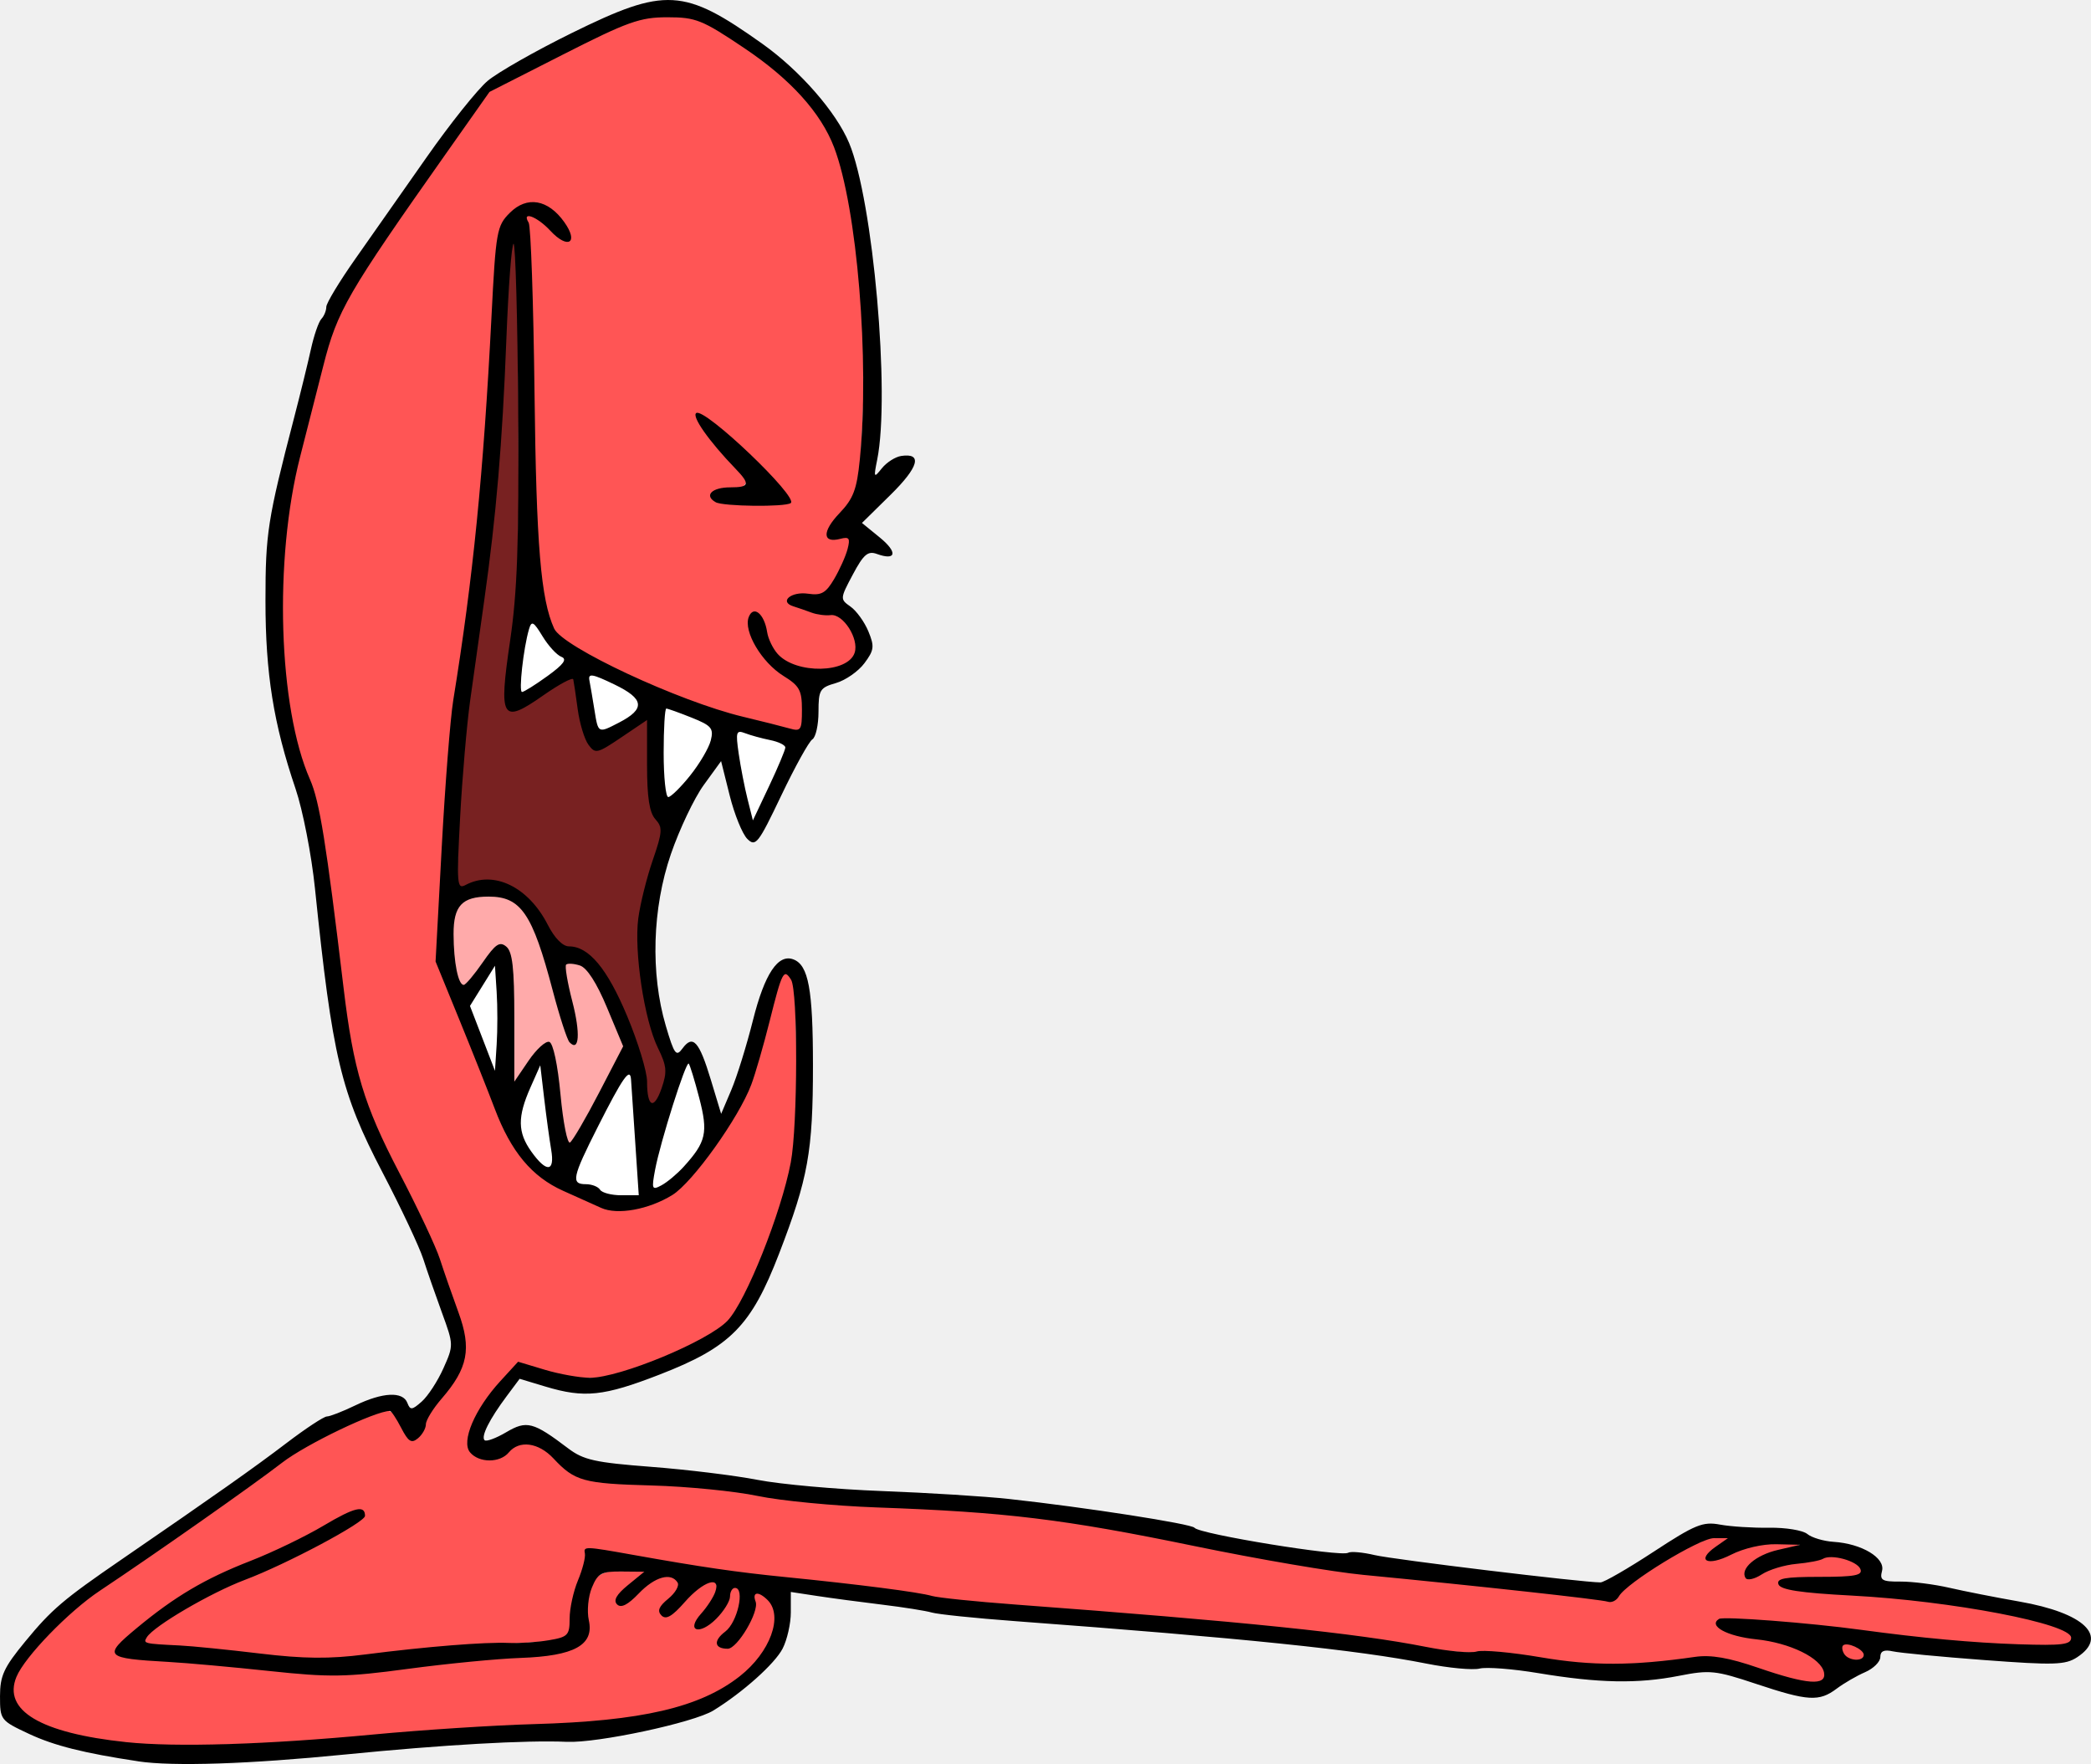
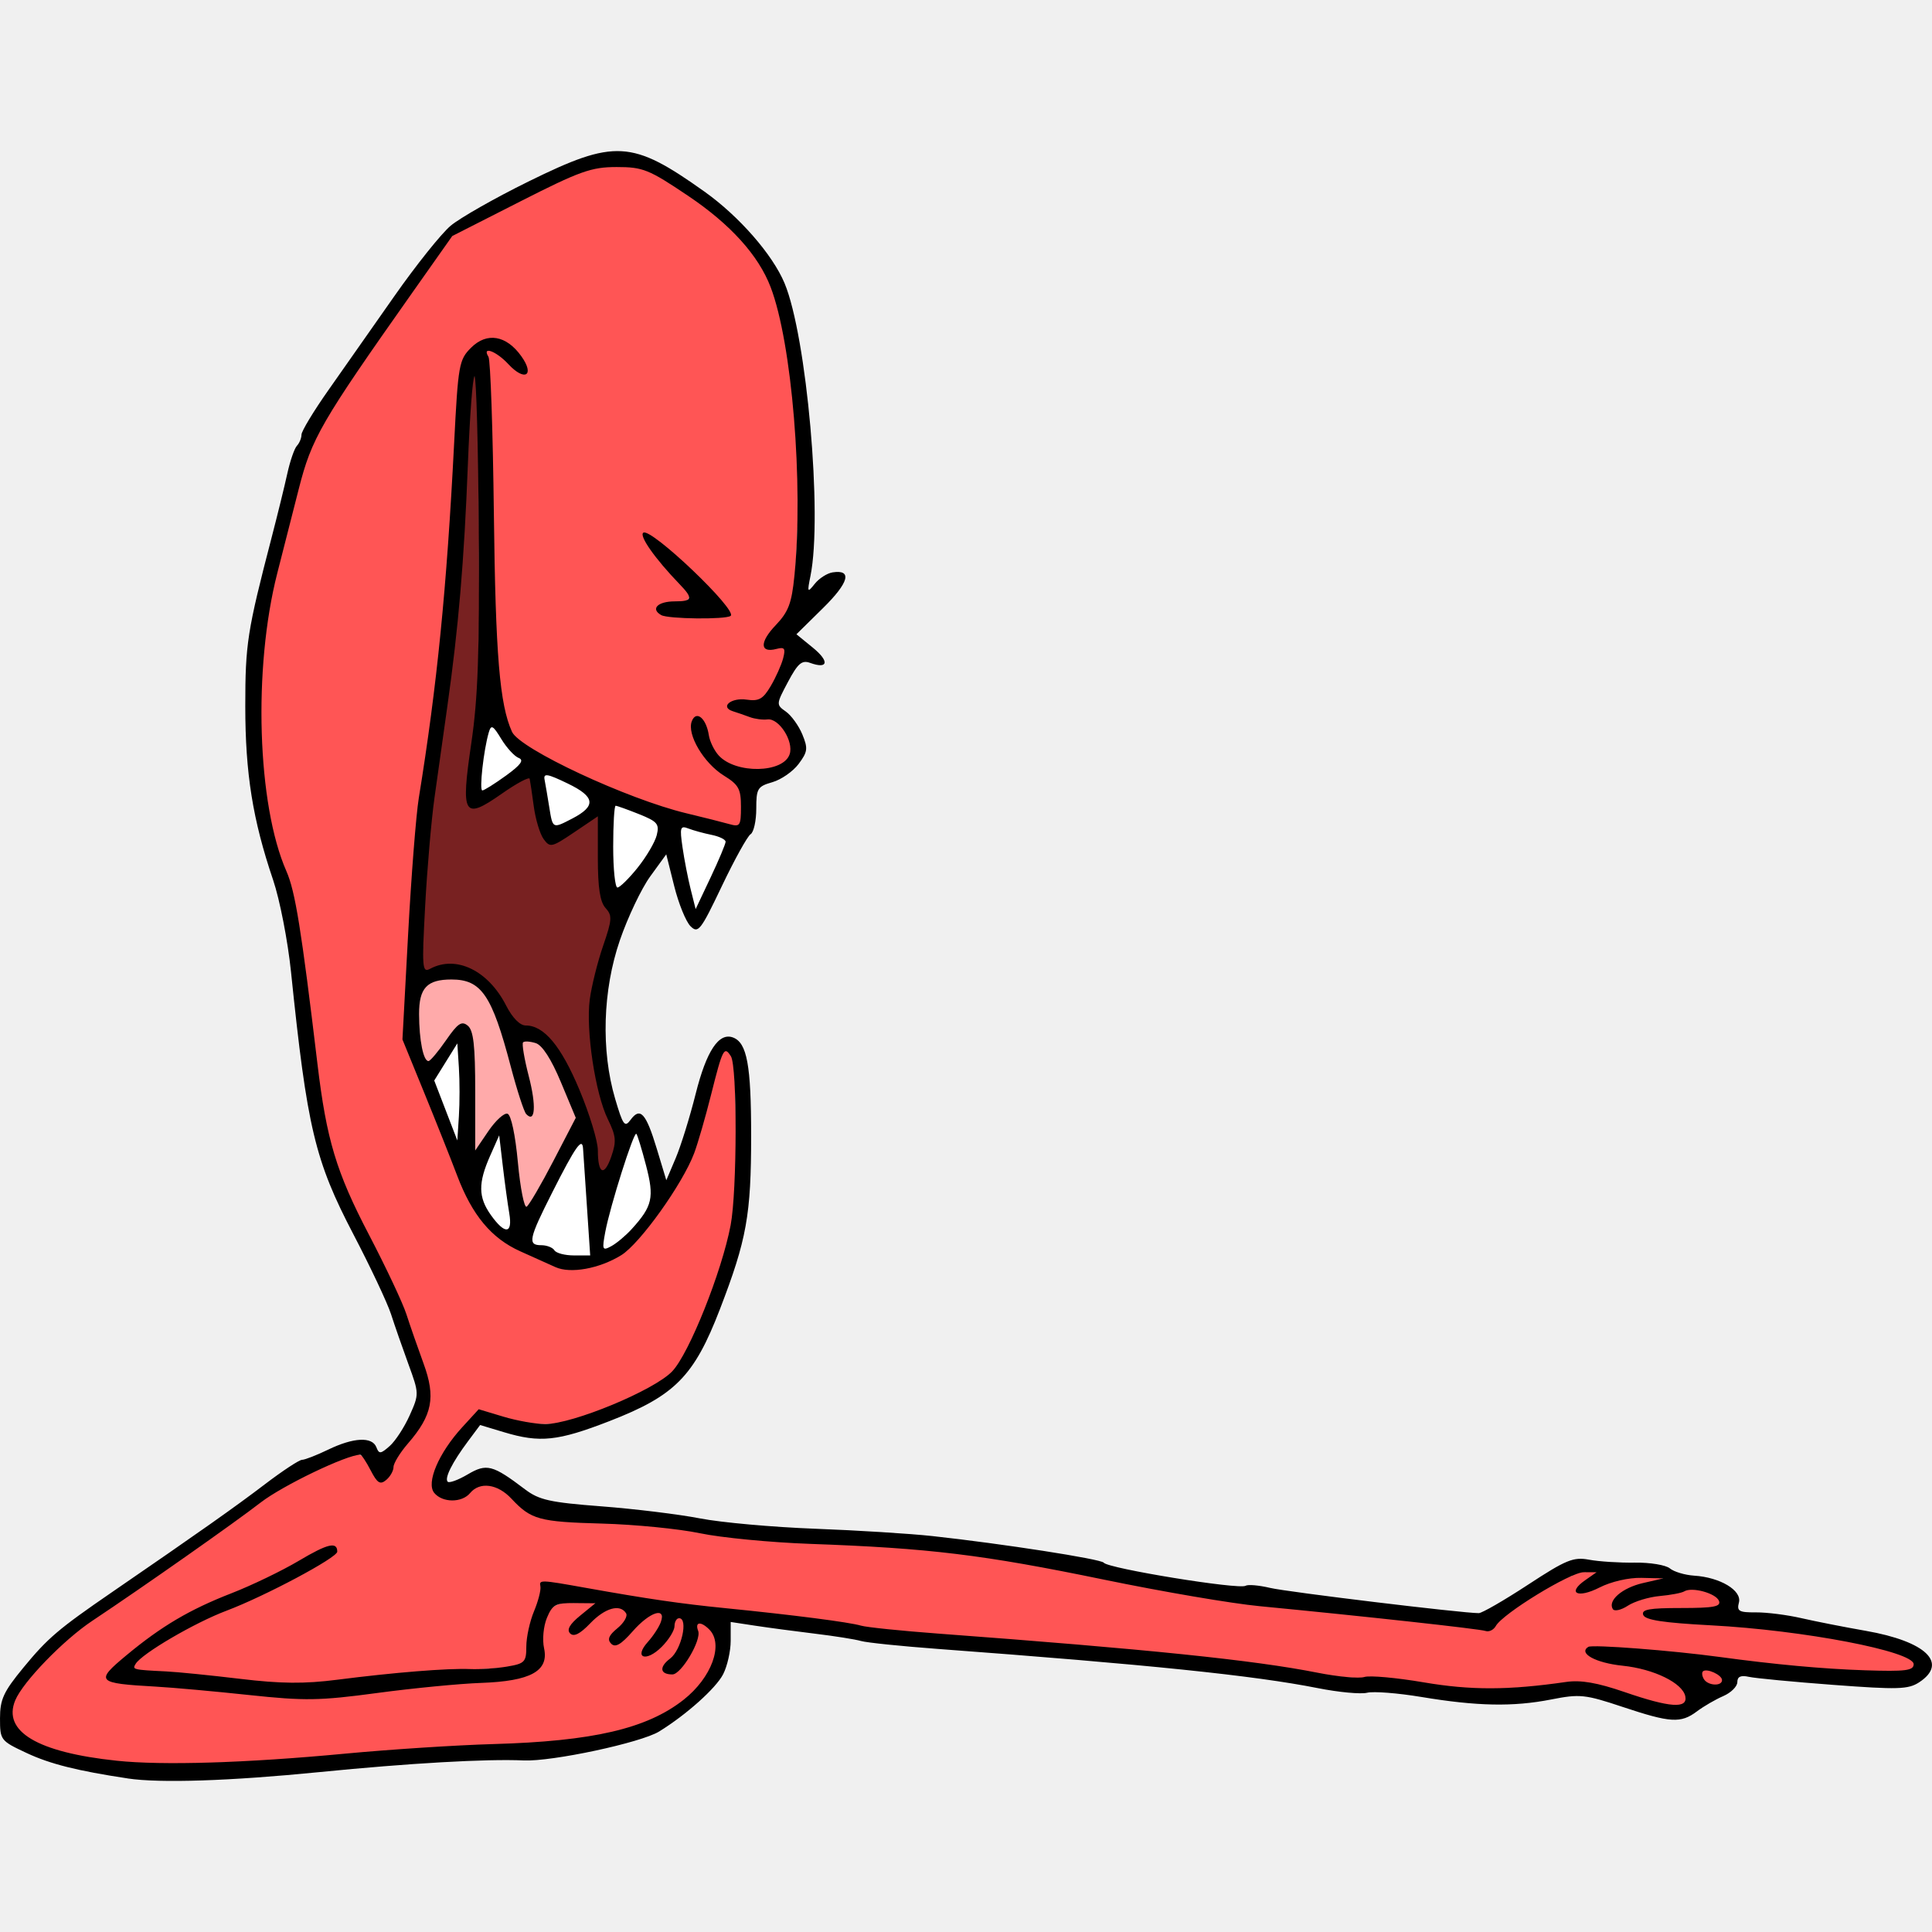
- <svg xmlns="http://www.w3.org/2000/svg" width="209.168mm" height="176.453mm" viewBox="0 0 209.168 176.453" version="1.1" id="svg8">
+ <svg xmlns="http://www.w3.org/2000/svg" width="200mm" height="200mm" viewBox="0 0 209.168 176.453" version="1.1" id="svg8">
  <defs id="defs2" />
  <g id="layer2" transform="translate(-0.5581601,-119.8317)" />
  <g id="layer1" transform="translate(-0.5581601,-119.8317)">
    <g id="g103">
      <path transform="scale(0.2645833)" id="path50" d="m 253.484,458.711 c -16.671,0.561 -30.679,11.222 -45.551,17.528 -7.332,4.597 -16.853,6.651 -22.912,12.727 -17.798,26.662 -38.142,51.788 -53.362,80.075 -9.664,21.59 -13.827,45.164 -19.224,68.07 -4.971,27.366 -4.742,55.631 -1.249,83.16 3.027,19.406 11.955,37.381 13.544,57.097 5.295,30.898 5.674,62.938 15.845,92.817 11.764,30.05 29.562,57.983 36.684,89.721 0.993,13.318 -11.548,22.087 -16.247,33.516 -1.093,3.683 -4.526,2.906 -5.831,-0.04 -2.158,-3.448 -4.569,-9.018 -9.689,-6.674 -32.062,10.777 -57.289,34.296 -85.156,52.497 -19.379,13.274 -40.297,26.709 -52.515,47.395 -4.825,8.851 5.006,17.411 12.956,19.554 28.298,10.21 58.869,5.988 88.26,5.704 37.745,-2.366 75.409,-5.883 113.202,-7.495 24.034,-1.71 51.831,-5.09 67.68,-25.548 5.381,-6.236 9.201,-18.944 0.011,-23.615 -3.455,-1.562 -3.901,2.74 -3.093,5.004 -1.65,5.875 -5.082,13.332 -11.379,15.005 -3.597,-0.985 1.822,-4.587 2.506,-5.994 2.923,-4.479 6.099,-11.825 2.752,-16.655 -4.606,1.625 -4.582,8.663 -8.61,11.411 -1.147,1.011 -4.731,5.261 -5.827,2.97 1.577,-5.287 8.858,-10.255 6.246,-16.169 -5.574,-0.87 -9.402,6.082 -13.597,8.746 -0.994,1.056 -6.68,5.943 -5.806,1.719 1.374,-3.494 8.451,-7.495 4.776,-11.431 -8.363,-4.601 -14.159,6.817 -21.233,8.913 -1.756,-2.181 3.227,-4.742 4.404,-6.431 9.528,-5.876 3.559,-6.379 -4.231,-5.309 -5.809,-0.927 -11.947,2.292 -12.489,8.558 -1.499,5.815 1.075,13.054 -2.609,18.096 -11.558,6.085 -25.525,4.583 -38.132,6.534 -25.71,2.209 -51.41,7.526 -77.267,3.958 -19.576,-2.098 -39.509,-2.545 -58.849,-5.985 -1.679,-2.808 3.836,-5.367 5.178,-7.397 22.284,-20.787 52.412,-28.772 78.487,-43.368 2.178,-0.439 5.954,-3.944 7.588,-2.229 -5.393,6.833 -14.966,9.232 -22.268,13.644 -18.386,9.67 -38.103,17.135 -55.364,28.783 -1.886,1.198 -7.031,5.767 -2.446,6.835 23.516,2.873 47.232,5.988 70.975,5.465 26.325,-2.423 52.659,-4.802 79.05,-6.399 4.305,0.195 9.694,-1.207 9.388,-6.552 0.553,-9.415 4.519,-18.266 6.279,-27.359 5.232,-1.199 11.297,1.846 16.715,1.94 42.473,7.343 85.448,11.171 128.116,17.139 59.305,5.685 118.989,8.468 177.811,18.299 17.213,1.165 34.39,2.593 51.495,4.992 24.452,2.01 49.993,-5.805 73.488,3.879 6.314,1.221 13.822,5.397 20.014,2.191 2.284,-6.195 -6.116,-10.031 -10.65,-12.151 -9.237,-4.4 -20.838,-2.775 -29.147,-8.918 -0.643,-3.024 5.223,-0.581 6.699,-1.272 40.967,1.967 81.562,10.544 122.654,9.683 4.23,0.552 5.494,-5.787 0.959,-6.487 -23.412,-9.266 -49.114,-9.85 -73.828,-12.951 -10.69,-1.528 -21.944,-0.802 -32.341,-3.655 -0.863,-2.039 4.21,-1.729 5.439,-2.221 7.956,-1.641 16.762,0.955 24.344,-2.123 1.059,-3.775 -5.198,-5.998 -8.17,-6.551 -12.251,-0.774 -23.969,4.744 -35.498,7.223 -0.28,-4.17 5.838,-5.925 8.882,-7.624 2.818,-1.673 12.548,-3.11 10.659,-4.359 -9.933,-0.812 -19.94,0.223 -29.005,4.519 -1.795,1.044 -6.935,1.399 -3.278,-1.342 3.064,-2.631 11.215,-6.936 2.163,-5.646 -13.566,2.688 -25.662,10.805 -36.247,19.436 -2.478,3.485 -6.45,5.234 -10.588,3.363 -49.866,-6.138 -100.185,-9.246 -149.389,-19.921 -37.306,-7.918 -75.131,-13.536 -113.303,-14.501 -35.365,-0.793 -70.136,-8.424 -105.486,-9.471 -9.643,-0.173 -19.643,-2.488 -26.078,-10.239 -5.153,-5.528 -14.277,-5.192 -19.246,0.281 -4.89,2.946 -14.856,-0.898 -11.317,-7.702 3.404,-10.326 10.296,-19.178 18.321,-26.358 14.368,4.649 30.267,7.397 44.654,1.189 11.999,-4.798 25.317,-8.809 34.657,-18.13 12.247,-18.113 19.465,-39.376 24.198,-60.595 1.751,-21.66 1.26,-43.53 0.516,-65.233 0.748,-3.162 -4.752,-8.164 -5.682,-3.064 -6.801,20.672 -9.792,43.362 -23.874,60.823 -8.659,13.294 -22.212,28.086 -39.705,25.256 -16.188,-4.667 -33.355,-13.424 -39.78,-30.092 -9.325,-20.808 -17.285,-42.199 -25.951,-63.286 2.068,-45.511 4.887,-91.048 12.091,-136.08 6.306,-45.293 7.154,-91.094 11.54,-136.547 0.3,-8.15 10.954,-17.262 18.238,-10.838 2.904,2.814 7.882,6.356 7.435,10.659 -5.845,-0.937 -9.324,-8.662 -15.48,-8.859 -1.449,3.072 0.786,7.291 0.153,10.759 2.383,43.926 1.315,88.058 5.594,131.862 0.593,8.659 4.204,17.725 12.739,21.33 25.927,14.681 54.162,25.837 83.521,31.151 4.177,-1.143 1.927,-7.774 2.54,-10.898 -0.199,-8.128 -9.625,-11.254 -13.805,-17.235 -3.619,-4 -7.781,-10.233 -5.584,-15.681 3.323,-0.271 3.702,5.405 5.285,7.553 2.608,9.697 12.896,14.907 22.437,13.226 5.764,-0.319 14.942,-4.62 11.493,-11.754 -1.577,-6.069 -6.718,-10.486 -13.174,-10.2 -3.701,-1.061 -10.013,-1.356 -11.714,-5.026 5.548,-2.138 14.402,1.143 16.851,-6.574 2.22,-5.067 6.847,-10.92 5.178,-16.584 -2.145,-0.716 -8.927,1.347 -6.625,-3.171 4.295,-6.625 10.733,-12.445 10.744,-21.024 2.824,-37.686 2.854,-76.243 -6.024,-113.185 -3.153,-14.866 -11.557,-28.103 -23.404,-37.586 -12.647,-10.092 -26.77,-23.314 -44.126,-22.473 z m 13.132,151.59 c 12.395,7.699 22.137,19.172 32.26,29.571 3.138,2.738 -3.36,3.694 -5.028,3.508 -6.998,-0.361 -15.128,1.244 -21.354,-2.491 -0.436,-3.335 5.45,-1.899 7.464,-2.935 3.784,0.073 6.307,-4.27 2.687,-6.67 -6.071,-6.347 -12.539,-13.318 -16.492,-20.975 0.14,-0.083 0.317,-0.031 0.464,-0.009 z" style="opacity:1;vector-effect:none;fill:#ff5555;fill-opacity:1;stroke:none;stroke-width:3.301;stroke-linecap:round;stroke-linejoin:miter;stroke-miterlimit:4;stroke-dasharray:none;stroke-dashoffset:0;stroke-opacity:1" />
      <path transform="scale(0.2645833)" id="path52" d="m 700.123,1074.358 c -1.023,-0.091 -2.011,0.844 -1.707,1.891 0.146,2.634 2.827,4.461 5.333,4.307 1.213,0.12 2.732,-0.174 3.193,-1.472 0.381,-1.525 -1.173,-2.599 -2.309,-3.272 -1.383,-0.751 -2.905,-1.453 -4.51,-1.453 z" style="opacity:1;vector-effect:none;fill:#ff5555;fill-opacity:1;stroke:none;stroke-width:0.413;stroke-linecap:round;stroke-linejoin:miter;stroke-miterlimit:4;stroke-dasharray:none;stroke-dashoffset:0;stroke-opacity:1" />
      <path transform="scale(0.2645833)" id="path54" d="m 650.351,1034.223 c -0.335,-4e-4 -0.672,0.01 -1.001,0.078 -0.925,0.175 -1.817,0.488 -2.695,0.822 -0.402,0.156 -0.803,0.315 -1.198,0.489 -0.117,0.059 -0.147,0.236 -0.048,0.324 0.069,0.073 0.18,0.065 0.266,0.029 1.49,-0.48 2.997,-0.91 4.523,-1.265 0.121,-0.035 0.254,-0.043 0.366,-0.103 0.099,-0.064 0.12,-0.213 0.041,-0.301 -0.065,-0.075 -0.164,-0.076 -0.256,-0.073 z" style="opacity:1;vector-effect:none;fill:#ff5555;fill-opacity:1;stroke:none;stroke-width:0.026;stroke-linecap:round;stroke-linejoin:miter;stroke-miterlimit:4;stroke-dasharray:none;stroke-dashoffset:0;stroke-opacity:1" />
      <path transform="scale(0.2645833)" id="path56" d="m 196.168,544.991 c -1.17,1.627 -0.734,4.136 -1.174,6.065 -2.284,27.345 -2.315,54.833 -4.899,82.16 -2.704,32.26 -8.212,64.197 -11.944,96.338 -1.675,18.669 -3.225,37.407 -3.07,56.161 0.068,1.511 1.198,3.774 2.903,2.189 5.118,-2.471 11.162,-2.791 16.292,-0.14 7.808,3.475 12.436,11.047 16.481,18.19 1.707,3.122 4.828,5.279 8.423,5.455 6.368,1.597 10.09,7.795 13.396,13.016 6.045,10.774 10.362,22.492 13.322,34.464 1.112,3.562 -0.33,7.905 2.06,11.015 1.967,1.25 3.131,-1.768 3.757,-3.126 2.453,-4.984 3.127,-11.111 0.275,-16.087 -6.737,-16.012 -9.108,-33.707 -8.061,-50.976 1.432,-10.288 5.396,-20.025 7.837,-30.095 0.746,-2.676 0.143,-5.481 -1.698,-7.558 -3.32,-5.094 -2.177,-11.396 -2.616,-17.135 -0.18,-6.68 -0.078,-13.383 -0.473,-20.048 -2.053,0.551 -3.893,2.476 -5.851,3.526 -4.481,2.726 -8.63,6.288 -13.592,8.066 -3,-1.679 -4.216,-5.4 -5.124,-8.519 -1.692,-6.055 -1.899,-12.466 -3.381,-18.523 -2.144,-0.557 -4.129,1.53 -6,2.331 -5.627,3.153 -10.551,7.765 -16.739,9.756 -2.746,0.307 -3.048,-3.345 -3.044,-5.226 0.22,-12.522 3.168,-24.838 3.932,-37.345 1.537,-23.247 0.817,-46.568 0.983,-69.849 -0.193,-20.371 0.144,-40.775 -1.12,-61.116 -0.282,-0.825 0.09,-2.596 -0.873,-2.989 z" style="opacity:1;vector-effect:none;fill:#782121;fill-opacity:1;stroke:none;stroke-width:1.167;stroke-linecap:round;stroke-linejoin:miter;stroke-miterlimit:4;stroke-dasharray:none;stroke-dashoffset:0;stroke-opacity:1" />
      <path transform="scale(0.2645833)" id="path58" d="m 186.263,791.649 c -4.369,-0.074 -9.772,0.98 -11.569,5.543 -1.724,4.012 -1.251,8.481 -1.258,12.732 0.192,4.474 0.598,9.011 1.999,13.287 0.356,0.966 0.997,2.422 2.244,2.273 1.455,-0.911 2.418,-2.437 3.541,-3.706 2.856,-3.419 5.045,-7.406 8.182,-10.567 0.788,-0.842 2.144,-1.43 3.188,-0.72 2.223,1.298 2.511,4.123 2.907,6.42 0.837,5.677 0.52,11.436 0.653,17.156 0.081,9.305 7.7e-4,18.621 0.216,27.921 0.494,0.353 0.713,-0.623 1.033,-0.882 2.761,-3.797 5.072,-7.978 8.324,-11.381 1.12,-1.027 2.235,-2.352 3.786,-2.667 0.826,0.274 0.977,1.351 1.3,2.06 1.929,6.435 2.42,13.191 3.186,19.843 0.618,4.871 1.059,9.805 2.388,14.547 0.241,0.551 0.445,1.738 1.273,1.533 1.263,-0.888 1.871,-2.432 2.737,-3.669 5.727,-9.469 10.574,-19.43 15.733,-29.211 0.596,-1.256 1.388,-2.46 1.865,-3.748 -3.165,-7.403 -6.031,-14.945 -9.6,-22.168 -1.501,-2.736 -3.037,-5.591 -5.432,-7.656 -1.808,-1.44 -4.285,-1.609 -6.5,-1.443 -0.962,0.15 -0.622,1.34 -0.655,2.013 0.607,7.144 3.244,13.921 4.153,21.004 0.179,2.171 0.305,4.39 0.048,6.559 -0.114,0.635 -0.834,1.336 -1.443,0.769 -1.532,-0.909 -1.808,-2.863 -2.479,-4.36 -4.427,-12.573 -6.679,-25.852 -11.816,-38.191 -1.897,-4.37 -4.326,-8.938 -8.602,-11.39 -2.843,-1.651 -6.182,-1.944 -9.402,-1.899 z" style="opacity:1;vector-effect:none;fill:#ffaaaa;fill-opacity:1;stroke:none;stroke-width:0.413;stroke-linecap:round;stroke-linejoin:miter;stroke-miterlimit:4;stroke-dasharray:none;stroke-dashoffset:0;stroke-opacity:1" />
      <path transform="scale(0.2645833)" id="path60" d="m 189.1,817.859 c -3.24,4.951 -6.457,9.943 -9.322,15.124 -0.489,0.997 0.644,2 0.768,2.986 2.839,7.307 5.532,14.679 8.535,21.918 0.762,0.092 0.329,-1.313 0.554,-1.809 0.957,-11.946 0.964,-23.978 0.037,-35.927 -0.106,-0.753 -0.049,-1.558 -0.288,-2.279 -0.052,0.14 -0.213,-0.09 -0.285,-0.015 z" style="opacity:1;vector-effect:none;fill:#ffffff;fill-opacity:1;stroke:none;stroke-width:0.584;stroke-linecap:round;stroke-linejoin:miter;stroke-miterlimit:4;stroke-dasharray:none;stroke-dashoffset:0;stroke-opacity:1" />
      <path transform="scale(0.2645833)" id="path62" d="m 206.282,855.376 c -1.383,2.356 -2.231,5.039 -3.426,7.508 -2.397,5.595 -5.083,11.708 -3.738,17.922 1.164,4.782 4.184,8.935 7.65,12.335 0.946,0.754 2.43,1.932 3.575,0.868 1.203,-1.477 0.614,-3.608 0.567,-5.347 -1.484,-10.563 -2.862,-21.138 -4.089,-31.736 -0.191,-0.417 0.081,-1.537 -0.538,-1.55 z" style="opacity:1;vector-effect:none;fill:#ffffff;fill-opacity:1;stroke:none;stroke-width:0.584;stroke-linecap:round;stroke-linejoin:miter;stroke-miterlimit:4;stroke-dasharray:none;stroke-dashoffset:0;stroke-opacity:1" />
      <path transform="scale(0.2645833)" id="path64" d="m 239.795,858.962 c -1.644,0.649 -2.399,2.497 -3.381,3.85 -4.853,8.239 -9.008,16.868 -13.206,25.453 -1.37,3.189 -3.213,6.339 -3.508,9.859 -0.183,1.248 0.658,2.465 1.955,2.556 2.489,0.413 5.451,0.267 7.246,2.37 2.99,2.368 7.038,1.694 10.577,1.941 1.447,-0.071 3.005,0.231 4.395,-0.128 -0.567,-11.312 -1.495,-22.639 -2.278,-33.952 -0.349,-3.826 -0.44,-7.715 -0.98,-11.502 -0.166,-0.285 -0.479,-0.503 -0.821,-0.447 z" style="opacity:1;vector-effect:none;fill:#ffffff;fill-opacity:1;stroke:none;stroke-width:0.584;stroke-linecap:round;stroke-linejoin:miter;stroke-miterlimit:4;stroke-dasharray:none;stroke-dashoffset:0;stroke-opacity:1" />
      <path transform="scale(0.2645833)" id="path66" d="m 262.357,854.745 c -1.055,0.809 -1.275,2.366 -1.875,3.507 -3.814,10.197 -6.945,20.645 -9.68,31.179 -0.866,3.903 -2.041,7.829 -2.014,11.856 -0.071,0.955 1.041,1.348 1.753,0.85 5.16,-2.322 9.166,-6.552 12.791,-10.783 3.125,-3.606 5.644,-8.145 5.296,-13.067 -0.445,-6.637 -2.628,-12.989 -4.39,-19.358 -0.547,-1.375 -0.717,-3.053 -1.73,-4.167 -0.048,-0.019 -0.101,-0.025 -0.151,-0.017 z" style="opacity:1;vector-effect:none;fill:#ffffff;fill-opacity:1;stroke:none;stroke-width:0.584;stroke-linecap:round;stroke-linejoin:miter;stroke-miterlimit:4;stroke-dasharray:none;stroke-dashoffset:0;stroke-opacity:1" />
      <path transform="scale(0.2645833)" id="path68" d="m 281.742,729.43 c -1.503,0.178 -1.274,2.127 -1.22,3.222 1.021,10.285 3.303,20.409 5.942,30.385 0.561,0.736 0.881,-0.659 1.117,-1.005 3.862,-8.217 7.94,-16.352 11.245,-24.814 0.465,-0.959 0.68,-2.409 -0.486,-2.969 -3.378,-1.972 -7.417,-2.164 -11.068,-3.385 -1.848,-0.425 -3.612,-1.384 -5.529,-1.433 z" style="opacity:1;vector-effect:none;fill:#ffffff;fill-opacity:1;stroke:none;stroke-width:0.584;stroke-linecap:round;stroke-linejoin:miter;stroke-miterlimit:4;stroke-dasharray:none;stroke-dashoffset:0;stroke-opacity:1" />
      <path transform="scale(0.2645833)" id="path70" d="m 254.066,720.529 c -0.943,0.328 -0.585,1.745 -0.845,2.505 -0.503,6.906 -0.302,13.848 -0.259,20.769 0.109,3.482 0.08,7.103 1.271,10.415 0.891,0.851 1.937,-0.525 2.635,-1.004 4.75,-4.371 8.757,-9.556 11.965,-15.151 1.379,-2.736 3.094,-5.734 2.619,-8.909 -0.832,-2.481 -3.641,-3.415 -5.812,-4.388 -3.793,-1.503 -7.554,-3.196 -11.501,-4.241 z" style="opacity:1;vector-effect:none;fill:#ffffff;fill-opacity:1;stroke:none;stroke-width:0.584;stroke-linecap:round;stroke-linejoin:miter;stroke-miterlimit:4;stroke-dasharray:none;stroke-dashoffset:0;stroke-opacity:1" />
      <path transform="scale(0.2645833)" id="path72" d="m 225.835,708.017 c -0.978,0.022 -1.591,1.037 -1.187,1.925 0.974,5.787 1.857,11.607 3.123,17.334 0.334,1.025 1.224,2.029 2.411,1.672 2.711,-0.542 5.069,-2.16 7.516,-3.377 2.199,-1.366 5.035,-2.709 5.749,-5.427 0.484,-2.25 -1.235,-4.119 -2.957,-5.279 -4.078,-2.809 -8.643,-4.869 -13.269,-6.594 -0.45,-0.127 -0.912,-0.282 -1.386,-0.254 z" style="opacity:1;vector-effect:none;fill:#ffffff;fill-opacity:1;stroke:none;stroke-width:0.584;stroke-linecap:round;stroke-linejoin:miter;stroke-miterlimit:4;stroke-dasharray:none;stroke-dashoffset:0;stroke-opacity:1" />
      <path transform="scale(0.2645833)" id="path74" d="m 203.334,688.456 c -1.276,0.225 -1.303,1.937 -1.704,2.904 -1.597,6.723 -2.552,13.614 -2.876,20.516 0.114,0.905 -0.259,2.2 0.506,2.868 1.296,0.089 2.351,-1.043 3.468,-1.563 4.168,-2.722 8.401,-5.463 11.986,-8.94 0.836,-0.723 1.402,-2.217 0.279,-2.963 -3.093,-1.736 -5.231,-4.609 -7.135,-7.536 -1.281,-1.692 -2.183,-3.782 -3.87,-5.112 -0.2,-0.109 -0.425,-0.182 -0.655,-0.173 z" style="opacity:1;vector-effect:none;fill:#ffffff;fill-opacity:1;stroke:none;stroke-width:0.584;stroke-linecap:round;stroke-linejoin:miter;stroke-miterlimit:4;stroke-dasharray:none;stroke-dashoffset:0;stroke-opacity:1" />
      <path id="path47" d="m 14.389,296.016 c -5.423,-0.814 -8.403,-1.562 -10.926,-2.742 -2.851,-1.333 -2.904,-1.402 -2.904,-3.768 0,-2.044 0.383,-2.875 2.526,-5.478 2.653,-3.222 3.789,-4.189 9.645,-8.21 9.424,-6.471 13.274,-9.188 16.491,-11.638 1.92,-1.462 3.737,-2.658 4.038,-2.658 0.301,0 1.577,-0.498 2.837,-1.106 2.739,-1.323 4.762,-1.421 5.211,-0.253 0.287,0.749 0.465,0.731 1.446,-0.138 0.615,-0.546 1.587,-2.038 2.159,-3.317 1.029,-2.299 1.027,-2.361 -0.132,-5.532 -0.645,-1.764 -1.494,-4.203 -1.886,-5.42 -0.393,-1.217 -2.223,-5.102 -4.067,-8.634 -4.185,-8.014 -5.019,-11.521 -6.763,-28.432 -0.345,-3.347 -1.218,-7.828 -1.941,-9.958 -2.203,-6.495 -3.009,-11.533 -3.009,-18.801 0,-6.755 0.212,-8.113 2.852,-18.265 0.633,-2.434 1.397,-5.546 1.697,-6.915 0.301,-1.369 0.769,-2.726 1.041,-3.015 0.272,-0.289 0.495,-0.831 0.495,-1.205 0,-0.374 1.307,-2.536 2.904,-4.806 1.597,-2.27 4.815,-6.856 7.151,-10.191 2.336,-3.335 5.074,-6.761 6.085,-7.613 1.011,-0.852 4.798,-3.005 8.415,-4.786 9.381,-4.618 11.202,-4.515 19.069,1.081 3.749,2.666 7.377,6.815 8.674,9.919 2.401,5.747 4.123,25.164 2.809,31.68 -0.366,1.814 -0.337,1.869 0.464,0.864 0.47,-0.59 1.341,-1.146 1.934,-1.237 2.154,-0.329 1.767,1.102 -1.047,3.872 l -2.874,2.829 1.782,1.454 c 1.818,1.483 1.657,2.354 -0.302,1.643 -0.889,-0.323 -1.326,0.054 -2.394,2.061 -1.285,2.413 -1.289,2.469 -0.234,3.208 0.59,0.414 1.393,1.524 1.785,2.469 0.629,1.519 0.583,1.888 -0.395,3.199 -0.608,0.815 -1.89,1.706 -2.848,1.981 -1.606,0.46 -1.742,0.685 -1.742,2.876 0,1.307 -0.276,2.547 -0.613,2.756 -0.337,0.208 -1.737,2.735 -3.111,5.616 -2.304,4.832 -2.567,5.167 -3.398,4.341 -0.495,-0.493 -1.288,-2.445 -1.761,-4.338 l -0.861,-3.442 -1.734,2.389 c -0.954,1.314 -2.434,4.426 -3.289,6.915 -1.861,5.419 -2.054,11.935 -0.508,17.173 0.847,2.871 1.038,3.13 1.669,2.267 1.038,-1.42 1.668,-0.727 2.832,3.118 l 1.036,3.423 1.016,-2.392 c 0.559,-1.316 1.532,-4.448 2.162,-6.961 1.169,-4.662 2.517,-6.687 4.056,-6.096 1.503,0.577 1.949,3.003 1.949,10.601 0,8.617 -0.477,11.273 -3.383,18.818 -2.797,7.262 -4.866,9.358 -11.957,12.109 -5.594,2.171 -7.521,2.373 -11.414,1.202 l -2.588,-0.779 -1.303,1.747 c -1.72,2.306 -2.58,4.02 -2.206,4.394 0.167,0.167 1.14,-0.19 2.162,-0.793 2.052,-1.211 2.699,-1.043 6.196,1.607 1.537,1.164 2.692,1.422 8.298,1.851 3.582,0.274 8.38,0.861 10.662,1.305 2.282,0.444 7.883,0.947 12.447,1.118 4.564,0.171 10.29,0.529 12.724,0.795 7.57,0.827 18.243,2.485 18.533,2.879 0.462,0.628 14.653,2.938 15.36,2.501 0.257,-0.159 1.45,-0.056 2.65,0.229 1.874,0.445 20.796,2.734 22.597,2.734 0.348,0 2.743,-1.382 5.322,-3.072 4.139,-2.711 4.918,-3.03 6.627,-2.712 1.065,0.198 3.285,0.34 4.934,0.315 1.649,-0.025 3.36,0.256 3.804,0.624 0.444,0.368 1.63,0.722 2.635,0.787 2.812,0.18 5.183,1.603 4.842,2.906 -0.246,0.939 5.6e-4,1.082 1.847,1.069 1.172,-0.008 3.375,0.272 4.896,0.622 1.521,0.35 4.665,0.969 6.987,1.375 6.526,1.142 8.963,3.491 5.784,5.574 -1.174,0.769 -2.301,0.803 -9.266,0.281 -4.361,-0.327 -8.49,-0.72 -9.175,-0.874 -0.873,-0.195 -1.245,-0.024 -1.245,0.574 0,0.469 -0.685,1.148 -1.521,1.51 -0.837,0.362 -2.115,1.103 -2.841,1.648 -1.758,1.32 -2.862,1.255 -8.051,-0.473 -4.081,-1.359 -4.634,-1.417 -7.747,-0.806 -4.116,0.807 -8.022,0.731 -14.056,-0.274 -2.54,-0.423 -5.179,-0.628 -5.865,-0.456 -0.686,0.172 -3.088,-0.053 -5.339,-0.5 -6.888,-1.368 -18.415,-2.557 -41.159,-4.246 -3.956,-0.294 -7.69,-0.679 -8.298,-0.857 -0.609,-0.178 -2.849,-0.533 -4.979,-0.791 -2.13,-0.258 -5.055,-0.648 -6.5,-0.868 l -2.628,-0.4 v 2.039 c 0,1.121 -0.37,2.754 -0.821,3.627 -0.786,1.52 -3.988,4.383 -6.924,6.191 -1.977,1.217 -11.594,3.273 -14.66,3.134 -4.032,-0.183 -12.402,0.295 -22.126,1.263 -9.645,0.96 -17.255,1.212 -20.749,0.688 z m 23.512,-2.681 c 4.868,-0.459 12.088,-0.926 16.043,-1.038 10.798,-0.305 16.641,-1.664 20.622,-4.795 3.043,-2.394 4.369,-6.024 2.78,-7.613 -0.916,-0.916 -1.579,-0.832 -1.201,0.152 0.38,0.992 -1.823,4.716 -2.79,4.716 -1.349,0 -1.464,-0.8 -0.246,-1.718 1.221,-0.921 1.99,-4.367 0.974,-4.367 -0.274,0 -0.498,0.385 -0.498,0.855 0,0.47 -0.624,1.479 -1.388,2.243 -1.697,1.697 -3.068,1.215 -1.502,-0.528 0.586,-0.652 1.219,-1.622 1.407,-2.155 0.596,-1.688 -1.202,-1.099 -3.042,0.997 -1.268,1.445 -1.886,1.8 -2.334,1.344 -0.446,-0.454 -0.263,-0.903 0.678,-1.673 0.708,-0.578 1.129,-1.308 0.935,-1.62 -0.646,-1.045 -2.276,-0.585 -3.886,1.095 -1.099,1.147 -1.771,1.486 -2.167,1.09 -0.395,-0.395 -0.062,-0.991 1.075,-1.92 l 1.648,-1.347 -2.284,-0.021 c -2.013,-0.017 -2.364,0.173 -2.956,1.603 -0.375,0.905 -0.511,2.357 -0.308,3.283 0.543,2.471 -1.451,3.568 -6.829,3.757 -2.321,0.081 -7.385,0.573 -11.254,1.093 -6.218,0.836 -7.824,0.861 -13.831,0.22 -3.738,-0.399 -8.289,-0.81 -10.115,-0.912 -6.426,-0.362 -6.607,-0.552 -3.203,-3.38 3.806,-3.163 6.852,-4.962 11.39,-6.728 2.191,-0.853 5.476,-2.437 7.3,-3.521 3.115,-1.852 4.153,-2.097 4.153,-0.982 0,0.651 -7.826,4.821 -12.003,6.396 -3.441,1.298 -9.129,4.624 -9.821,5.744 -0.387,0.626 -0.296,0.649 3.291,0.824 1.217,0.059 4.828,0.422 8.024,0.806 4.399,0.528 6.954,0.551 10.511,0.095 6.156,-0.79 11.972,-1.258 14.375,-1.155 1.062,0.045 2.867,-0.076 4.011,-0.269 1.912,-0.323 2.08,-0.499 2.08,-2.172 0,-1.001 0.375,-2.717 0.833,-3.814 0.458,-1.097 0.769,-2.31 0.692,-2.695 -0.147,-0.728 -0.019,-0.725 4.837,0.143 6.837,1.222 10.315,1.729 15.214,2.217 7.309,0.729 13.35,1.507 14.66,1.889 0.609,0.178 4.343,0.563 8.298,0.857 22.688,1.685 34.268,2.878 41.105,4.235 2.222,0.441 4.514,0.651 5.094,0.467 0.58,-0.184 3.472,0.077 6.427,0.581 5.103,0.869 9.172,0.858 15.42,-0.044 1.587,-0.229 3.374,0.08 6.321,1.094 4.899,1.686 6.841,1.826 6.58,0.475 -0.278,-1.446 -3.402,-2.976 -6.789,-3.326 -2.924,-0.302 -4.833,-1.35 -3.715,-2.041 0.442,-0.273 9.031,0.387 14.199,1.091 6.029,0.821 11.204,1.296 15.767,1.446 4.379,0.144 5.256,0.034 5.256,-0.658 0,-1.395 -11.931,-3.684 -21.962,-4.213 -5.136,-0.271 -7.102,-0.573 -7.313,-1.121 -0.228,-0.593 0.633,-0.751 4.103,-0.751 3.531,0 4.333,-0.151 4.095,-0.772 -0.317,-0.827 -2.929,-1.542 -3.759,-1.029 -0.275,0.17 -1.469,0.397 -2.652,0.503 -1.183,0.107 -2.741,0.58 -3.462,1.053 -0.721,0.472 -1.451,0.633 -1.621,0.357 -0.571,-0.924 1.016,-2.295 3.25,-2.81 l 2.213,-0.51 -2.373,-0.056 c -1.379,-0.032 -3.278,0.406 -4.534,1.047 -2.367,1.207 -3.548,0.609 -1.554,-0.788 l 1.239,-0.868 h -1.394 c -1.45,0 -8.76,4.473 -9.514,5.821 -0.237,0.424 -0.736,0.666 -1.108,0.538 -0.654,-0.225 -13.166,-1.598 -24.465,-2.685 -3.065,-0.295 -10.461,-1.557 -16.873,-2.879 -13.104,-2.702 -18.881,-3.404 -31.81,-3.867 -4.26,-0.153 -9.612,-0.669 -11.894,-1.148 -2.282,-0.479 -7.054,-0.951 -10.605,-1.048 -6.833,-0.188 -7.691,-0.424 -9.822,-2.702 -1.497,-1.601 -3.424,-1.861 -4.468,-0.604 -0.89,1.072 -2.988,1.065 -3.883,-0.013 -0.903,-1.088 0.478,-4.329 3.034,-7.119 l 1.778,-1.941 2.666,0.802 c 1.466,0.441 3.503,0.802 4.526,0.802 2.994,0 11.822,-3.663 13.761,-5.71 1.834,-1.936 5.366,-10.774 6.324,-15.828 0.701,-3.695 0.722,-17.182 0.029,-18.278 -0.729,-1.152 -0.896,-0.829 -2.141,4.133 -0.611,2.434 -1.438,5.297 -1.839,6.362 -1.255,3.335 -5.867,9.786 -7.89,11.036 -2.367,1.463 -5.499,2.031 -7.13,1.293 -0.668,-0.302 -2.375,-1.07 -3.794,-1.706 -3.134,-1.405 -5.218,-3.904 -6.847,-8.21 -0.675,-1.783 -2.283,-5.827 -3.574,-8.987 l -2.347,-5.744 0.615,-11.406 c 0.338,-6.273 0.858,-12.899 1.154,-14.725 1.981,-12.212 3.022,-22.661 3.823,-38.352 0.438,-8.582 0.529,-9.1 1.836,-10.407 1.714,-1.714 3.822,-1.355 5.448,0.928 1.484,2.084 0.368,2.766 -1.401,0.857 -1.319,-1.424 -2.911,-2.012 -2.161,-0.799 0.215,0.349 0.478,8.004 0.584,17.012 0.179,15.264 0.628,20.654 1.965,23.588 0.844,1.852 12.463,7.278 18.884,8.819 1.877,0.45 3.972,0.978 4.657,1.173 1.144,0.325 1.245,0.172 1.245,-1.879 0,-1.933 -0.247,-2.385 -1.842,-3.371 -2.184,-1.35 -4.028,-4.466 -3.482,-5.887 0.473,-1.232 1.563,-0.343 1.845,1.505 0.103,0.673 0.58,1.658 1.061,2.189 1.839,2.032 7.036,1.935 7.695,-0.143 0.444,-1.398 -1.162,-3.903 -2.404,-3.751 -0.515,0.063 -1.372,-0.048 -1.904,-0.247 -0.532,-0.199 -1.357,-0.484 -1.833,-0.634 -1.454,-0.459 -0.215,-1.509 1.485,-1.259 1.317,0.193 1.772,-0.064 2.6,-1.468 0.552,-0.936 1.157,-2.287 1.344,-3.002 0.283,-1.085 0.163,-1.253 -0.729,-1.02 -1.799,0.471 -1.835,-0.727 -0.077,-2.569 1.383,-1.449 1.732,-2.369 2.028,-5.346 0.992,-9.971 -0.264,-25.212 -2.574,-31.257 -1.318,-3.449 -4.35,-6.802 -8.94,-9.888 -4.257,-2.862 -4.881,-3.113 -7.735,-3.113 -2.738,0 -3.97,0.441 -10.449,3.734 l -7.345,3.734 -4.292,6.085 c -9.957,14.117 -10.924,15.788 -12.327,21.299 -0.504,1.978 -1.551,6.085 -2.328,9.128 -2.628,10.293 -2.174,25.071 0.992,32.259 0.955,2.169 1.619,6.288 3.359,20.85 0.982,8.214 2.04,11.727 5.563,18.474 1.844,3.531 3.674,7.416 4.067,8.634 0.393,1.217 1.23,3.623 1.86,5.346 1.335,3.648 0.956,5.591 -1.683,8.642 -0.865,0.999 -1.572,2.152 -1.572,2.56 0,0.409 -0.358,1.04 -0.795,1.403 -0.648,0.538 -0.958,0.346 -1.674,-1.039 -0.483,-0.934 -0.991,-1.699 -1.128,-1.699 -1.46,0 -8.407,3.334 -10.786,5.176 -2.855,2.211 -12.702,9.128 -18.242,12.816 -3.112,2.071 -7.502,6.604 -8.329,8.601 -1.396,3.37 2.398,5.629 10.975,6.536 4.978,0.527 14.008,0.248 24.723,-0.763 z M 72.149,170.068 c -1.193,-0.668 -0.385,-1.487 1.467,-1.487 1.923,0 2.009,-0.318 0.503,-1.878 -2.647,-2.744 -4.408,-5.249 -3.907,-5.558 0.864,-0.534 10.26,8.428 9.446,9.01 -0.572,0.409 -6.753,0.338 -7.51,-0.086 z M 186.994,285.369 c 0,-0.561 -1.685,-1.325 -2.071,-0.939 -0.139,0.139 -0.089,0.518 0.112,0.843 0.441,0.714 1.959,0.789 1.959,0.096 z M 64.096,233.999 c -0.198,-2.967 -0.384,-5.755 -0.415,-6.196 -0.086,-1.246 -0.831,-0.181 -3.318,4.739 -2.569,5.082 -2.707,5.745 -1.196,5.745 0.591,0 1.228,0.249 1.416,0.553 0.188,0.304 1.136,0.553 2.107,0.554 l 1.765,3.8e-4 z m 4.854,2.54 c 2.25,-2.479 2.459,-3.405 1.554,-6.88 -0.461,-1.771 -0.935,-3.316 -1.052,-3.434 -0.273,-0.273 -2.838,7.824 -3.361,10.611 -0.367,1.958 -0.318,2.077 0.643,1.559 0.572,-0.308 1.57,-1.144 2.216,-1.856 z m -13.256,-1.71 c -0.17,-0.989 -0.485,-3.292 -0.7,-5.117 l -0.391,-3.319 -0.981,2.213 c -1.309,2.954 -1.29,4.489 0.082,6.415 1.527,2.145 2.377,2.063 1.989,-0.191 z m 4.78,-5.672 2.421,-4.663 -1.615,-3.868 c -1.038,-2.487 -2.009,-3.993 -2.719,-4.218 -0.608,-0.193 -1.224,-0.231 -1.371,-0.085 -0.146,0.146 0.131,1.796 0.615,3.666 0.831,3.206 0.701,5.131 -0.277,4.1 -0.242,-0.255 -0.996,-2.579 -1.677,-5.165 -2.035,-7.727 -3.179,-9.405 -6.415,-9.405 -2.657,0 -3.515,0.919 -3.507,3.754 0.008,2.832 0.468,5.11 1.025,5.077 0.193,-0.01 1.047,-1.028 1.899,-2.258 1.272,-1.839 1.691,-2.118 2.351,-1.571 0.617,0.512 0.803,2.151 0.803,7.089 v 6.423 l 1.425,-2.097 c 0.784,-1.153 1.717,-2.001 2.075,-1.883 0.386,0.127 0.842,2.276 1.122,5.285 0.26,2.789 0.687,4.938 0.948,4.777 0.262,-0.162 1.566,-2.393 2.897,-4.958 z m 5.891,-4.514 c -1.358,-2.767 -2.396,-9.644 -1.956,-12.959 0.191,-1.439 0.84,-4.049 1.443,-5.802 0.979,-2.844 1.007,-3.285 0.264,-4.105 -0.597,-0.66 -0.832,-2.191 -0.832,-5.421 v -4.502 l -2.568,1.733 c -2.425,1.636 -2.609,1.677 -3.297,0.736 -0.401,-0.548 -0.883,-2.146 -1.072,-3.55 -0.189,-1.404 -0.388,-2.747 -0.443,-2.983 -0.055,-0.236 -1.413,0.489 -3.018,1.613 -4.147,2.903 -4.46,2.383 -3.301,-5.476 0.721,-4.891 0.893,-9.791 0.807,-22.954 -0.06,-9.204 -0.268,-16.735 -0.461,-16.735 -0.193,-1.5e-4 -0.517,4.294 -0.72,9.543 -0.403,10.422 -1.013,17.618 -2.218,26.14 -0.43,3.043 -1.06,7.524 -1.4,9.958 -0.339,2.434 -0.793,7.7 -1.007,11.702 -0.36,6.722 -0.319,7.238 0.543,6.777 2.809,-1.503 6.285,0.179 8.224,3.979 0.68,1.333 1.493,2.161 2.123,2.161 1.979,0 3.824,2.209 5.815,6.966 1.097,2.619 1.994,5.568 1.994,6.551 0,2.575 0.689,2.89 1.458,0.667 0.567,-1.638 0.512,-2.225 -0.378,-4.039 z m -16.125,-5.58 -0.169,-2.628 -1.25,2.011 -1.25,2.011 1.25,3.245 1.25,3.245 0.169,-2.628 c 0.093,-1.445 0.093,-3.81 0,-5.256 z m 28.875,-24.461 c 0,-0.239 -0.685,-0.573 -1.521,-0.741 -0.837,-0.169 -1.965,-0.479 -2.507,-0.688 -0.882,-0.341 -0.949,-0.127 -0.636,2.036 0.192,1.329 0.59,3.378 0.885,4.552 l 0.536,2.135 1.622,-3.43 c 0.892,-1.886 1.622,-3.625 1.622,-3.864 z m -9.525,2.813 c 0.949,-1.181 1.88,-2.764 2.07,-3.52 0.303,-1.209 0.074,-1.481 -1.92,-2.279 -1.246,-0.498 -2.384,-0.906 -2.53,-0.906 -0.146,0 -0.265,1.992 -0.265,4.426 0,2.434 0.207,4.426 0.461,4.426 0.253,0 1.237,-0.966 2.186,-2.147 z m -7.112,-5.301 c 2.656,-1.374 2.537,-2.37 -0.455,-3.813 -2.225,-1.073 -2.648,-1.142 -2.505,-0.409 0.095,0.485 0.321,1.816 0.504,2.957 0.379,2.365 0.354,2.352 2.455,1.265 z m -7.147,-4.663 c 1.618,-1.172 1.988,-1.685 1.381,-1.918 -0.455,-0.175 -1.302,-1.098 -1.882,-2.052 -0.904,-1.487 -1.097,-1.588 -1.355,-0.71 -0.558,1.905 -1.044,6.28 -0.698,6.28 0.189,0 1.338,-0.72 2.553,-1.6 z" style="fill:#000000;stroke-width:0.553" />
    </g>
  </g>
</svg>
